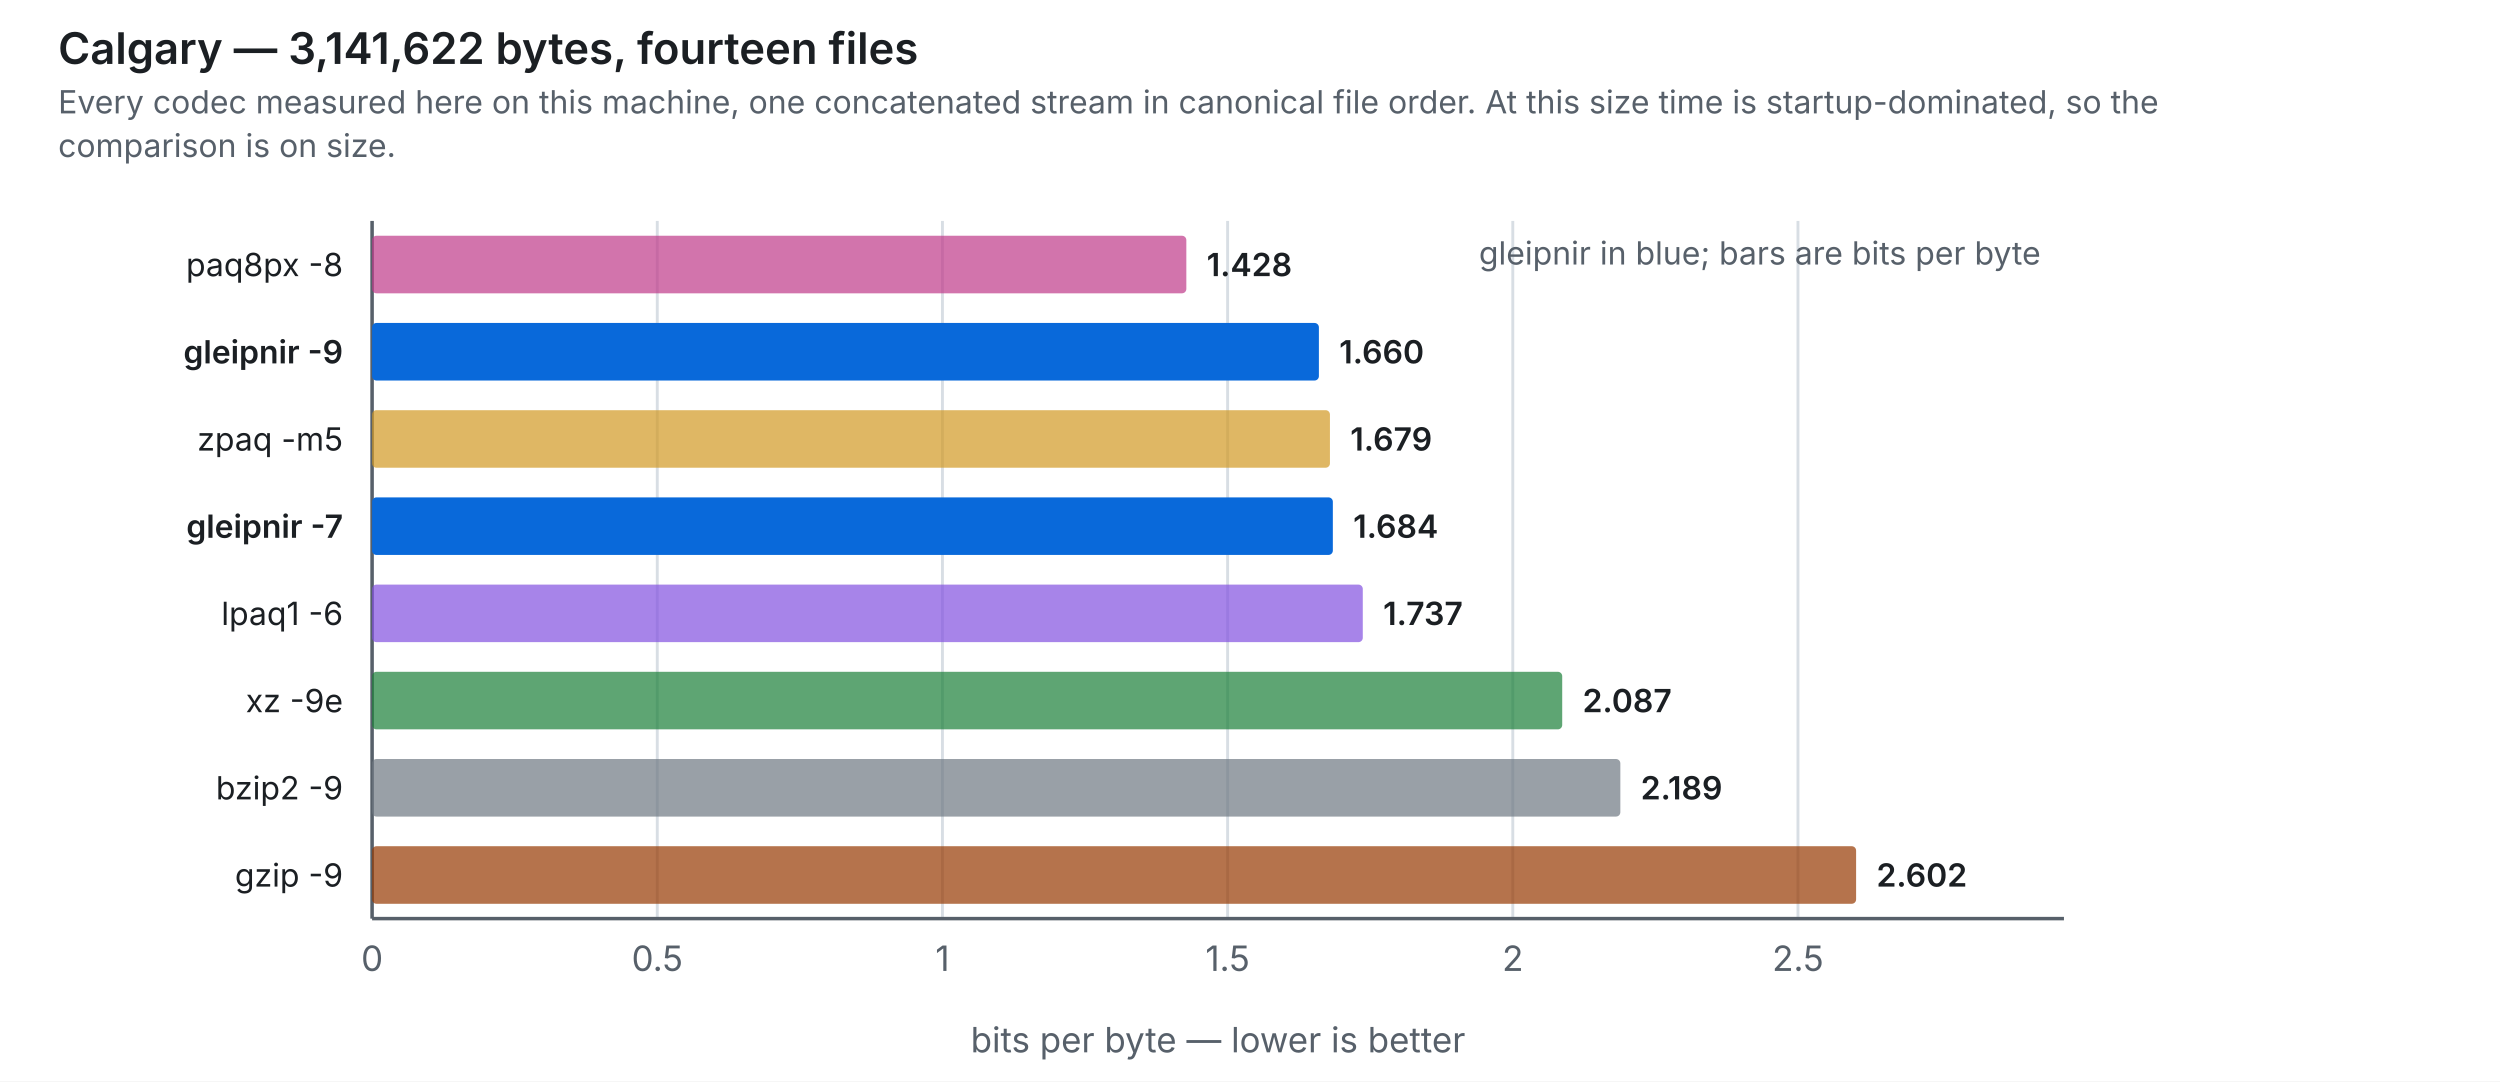
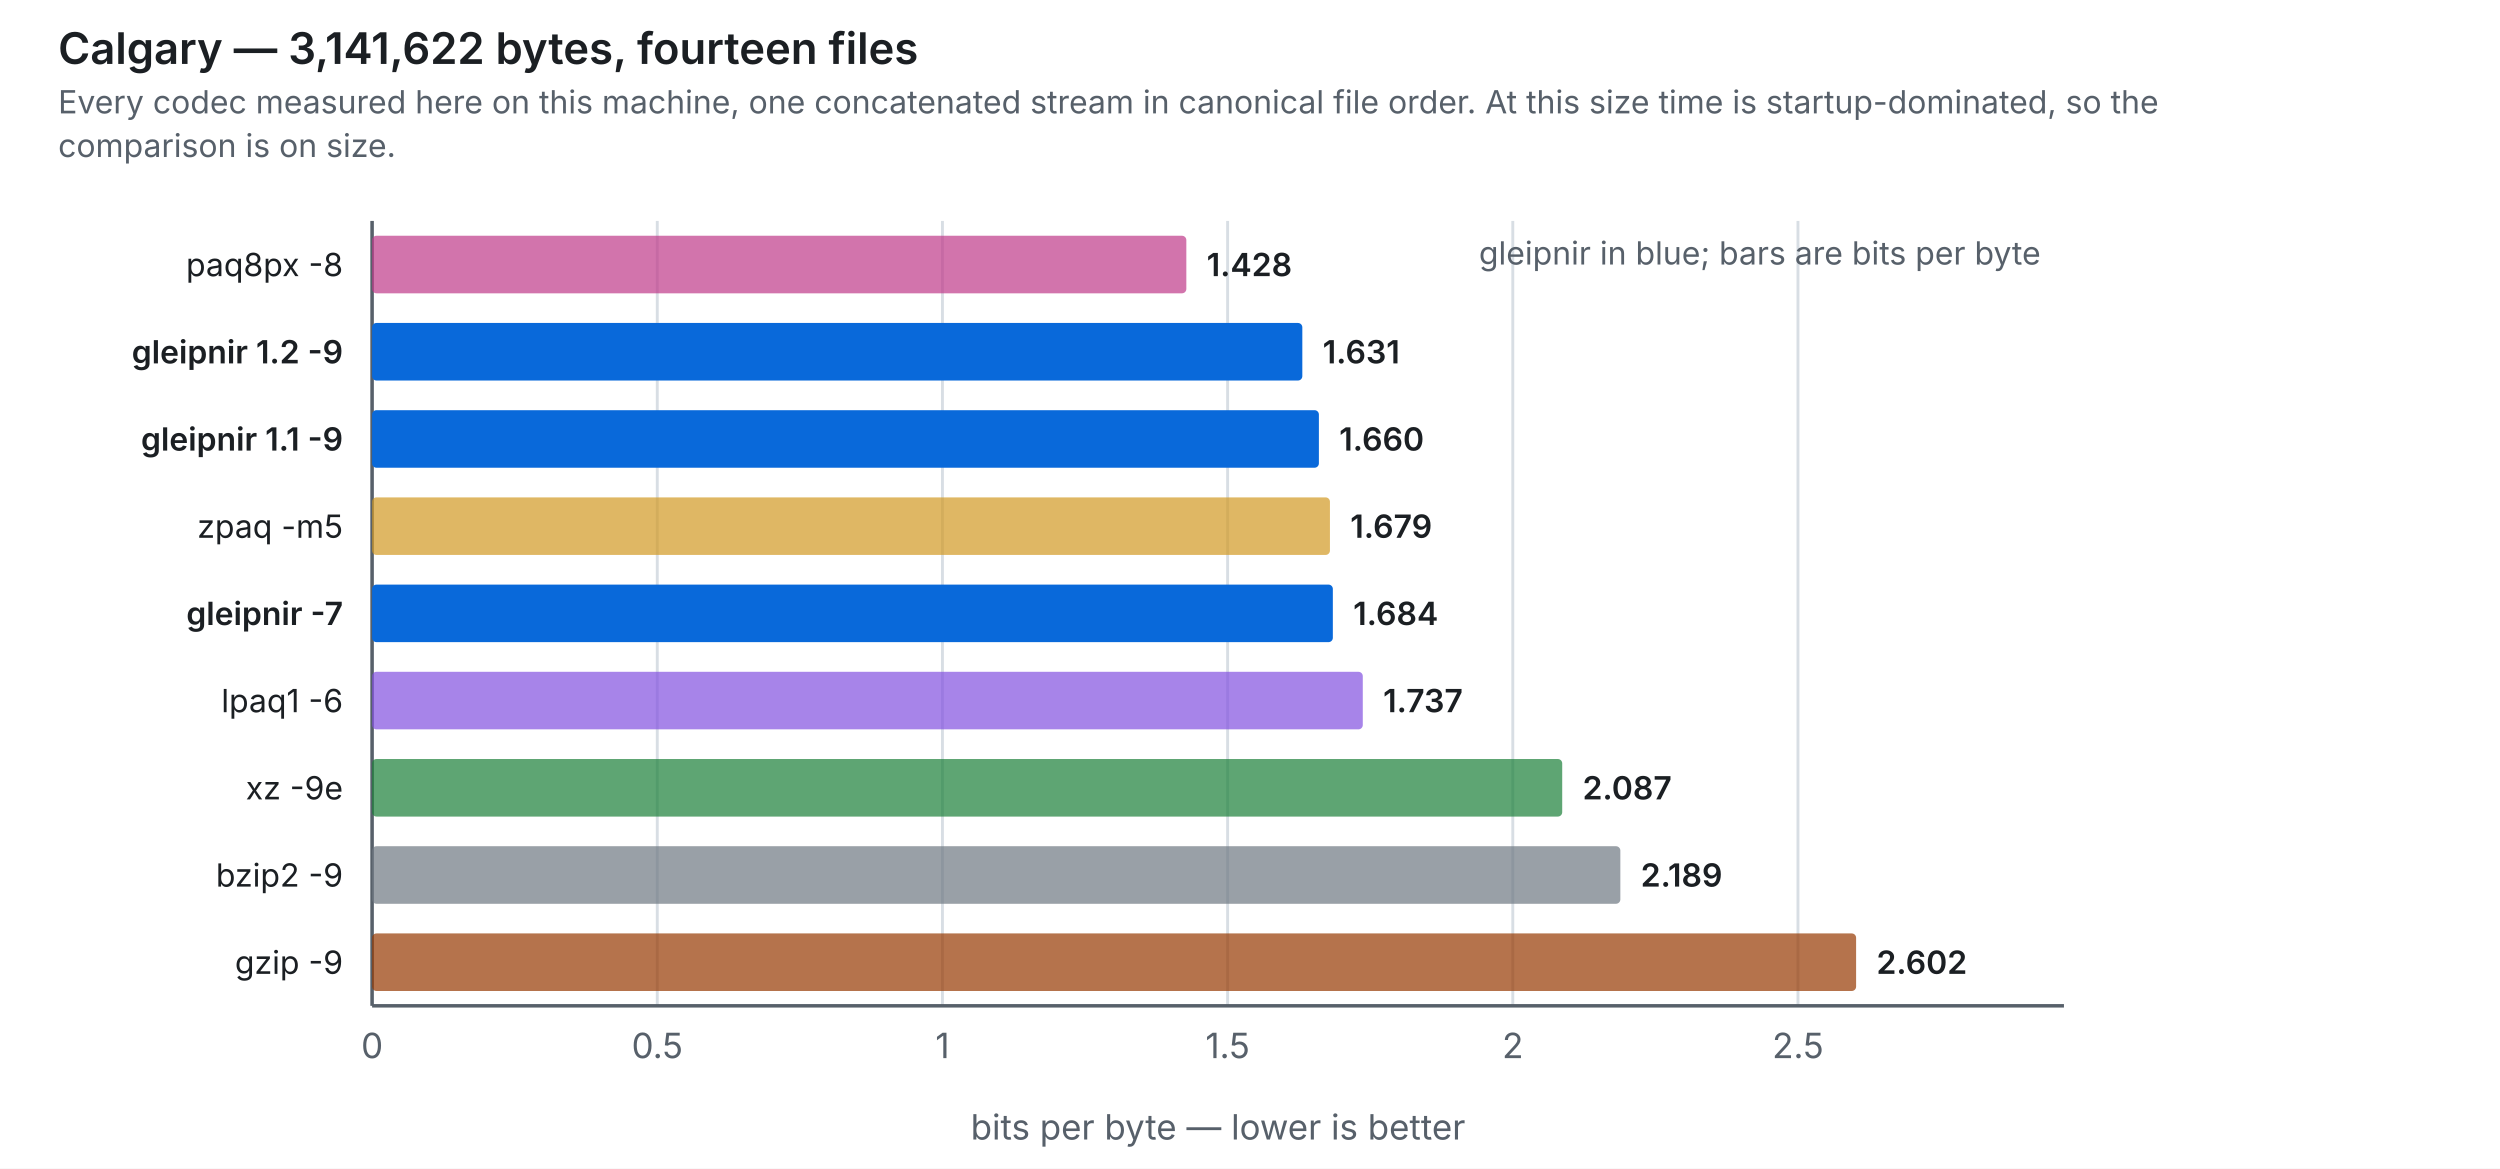
- <svg xmlns="http://www.w3.org/2000/svg" width="860" height="372" viewBox="0 0 860 372" font-family="system-ui">
+ <svg xmlns="http://www.w3.org/2000/svg" width="860" height="402" viewBox="0 0 860 402" font-family="system-ui">
  <style>
  .bg   { fill: #ffffff; }
  .fg   { fill: #1b1f23; }
  .grid { stroke: #d8dee4; stroke-width: 1; }
  .axis { stroke: #57606a; stroke-width: 1.2; }
  .lbl  { fill: #57606a; font: 12px system-ui, -apple-system, Segoe UI, sans-serif; }
  .ttl  { fill: #1b1f23; font: 600 15px system-ui, -apple-system, Segoe UI, sans-serif; }
  .sub  { fill: #57606a; font: 11px system-ui, -apple-system, Segoe UI, sans-serif; }
  .tag  { fill: #1b1f23; font: 11px system-ui, -apple-system, Segoe UI, sans-serif; }
  .tagb { fill: #1b1f23; font: 600 11px system-ui, -apple-system, Segoe UI, sans-serif; }
  .gen  { stroke: #0969da; fill: #0969da; }
  .genl { stroke: #0969da; stroke-width: 2.2; fill: none; }
  .oldl { stroke: #8c959f; stroke-width: 2; fill: none; stroke-dasharray: 5 4; }
  .oldd { stroke: #8c959f; fill: none; stroke-width: 2; }
  @media (prefers-color-scheme: dark) {
    .bg   { fill: #0d1117; }
    .fg   { fill: #e6edf3; }
    .grid { stroke: #30363d; }
    .axis { stroke: #8b949e; }
    .lbl  { fill: #8b949e; }
    .ttl  { fill: #e6edf3; }
    .sub  { fill: #8b949e; }
    .tag  { fill: #e6edf3; }
    .tagb { fill: #e6edf3; }
    .gen  { stroke: #58a6ff; fill: #58a6ff; }
    .genl { stroke: #58a6ff; }
    .oldl { stroke: #6e7681; }
    .oldd { stroke: #6e7681; }
  }
</style>
-   <rect class="bg" width="860" height="372" />
+   <rect class="bg" width="860" height="402" />
  <text class="ttl" x="20" y="22">Calgary — 3,141,622 bytes, fourteen files</text>
  <text class="sub" x="20" y="39">Every codec measured here on this machine, one concatenated stream in canonical file order. At this size time is startup-dominated, so the</text>
  <text class="sub" x="20" y="54">comparison is on size.</text>
-   <text class="lbl" x="419.0" y="362" text-anchor="middle">bits per byte — lower is better</text>
-   <text class="lbl" x="14" y="196.0" text-anchor="middle" transform="rotate(-90 14 196.0)" />
-   <line class="grid" x1="128.0" y1="76" x2="128.0" y2="316" />
-   <text class="lbl" x="128.0" y="334" text-anchor="middle">0</text>
-   <line class="grid" x1="226.1" y1="76" x2="226.1" y2="316" />
-   <text class="lbl" x="226.1" y="334" text-anchor="middle">0.5</text>
-   <line class="grid" x1="324.2" y1="76" x2="324.2" y2="316" />
-   <text class="lbl" x="324.2" y="334" text-anchor="middle">1</text>
-   <line class="grid" x1="422.3" y1="76" x2="422.3" y2="316" />
-   <text class="lbl" x="422.3" y="334" text-anchor="middle">1.5</text>
-   <line class="grid" x1="520.4" y1="76" x2="520.4" y2="316" />
-   <text class="lbl" x="520.4" y="334" text-anchor="middle">2</text>
-   <line class="grid" x1="618.5" y1="76" x2="618.5" y2="316" />
-   <text class="lbl" x="618.5" y="334" text-anchor="middle">2.5</text>
-   <line class="axis" x1="128" y1="76" x2="128" y2="316" />
-   <line class="axis" x1="128" y1="316" x2="710" y2="316" />
+   <text class="lbl" x="419.0" y="392" text-anchor="middle">bits per byte — lower is better</text>
+   <text class="lbl" x="14" y="211.0" text-anchor="middle" transform="rotate(-90 14 211.0)" />
+   <line class="grid" x1="128.0" y1="76" x2="128.0" y2="346" />
+   <text class="lbl" x="128.0" y="364" text-anchor="middle">0</text>
+   <line class="grid" x1="226.1" y1="76" x2="226.1" y2="346" />
+   <text class="lbl" x="226.1" y="364" text-anchor="middle">0.5</text>
+   <line class="grid" x1="324.2" y1="76" x2="324.2" y2="346" />
+   <text class="lbl" x="324.2" y="364" text-anchor="middle">1</text>
+   <line class="grid" x1="422.3" y1="76" x2="422.3" y2="346" />
+   <text class="lbl" x="422.3" y="364" text-anchor="middle">1.5</text>
+   <line class="grid" x1="520.4" y1="76" x2="520.4" y2="346" />
+   <text class="lbl" x="520.4" y="364" text-anchor="middle">2</text>
+   <line class="grid" x1="618.5" y1="76" x2="618.5" y2="346" />
+   <text class="lbl" x="618.5" y="364" text-anchor="middle">2.5</text>
+   <line class="axis" x1="128" y1="76" x2="128" y2="346" />
+   <line class="axis" x1="128" y1="346" x2="710" y2="346" />
  <rect x="128.0" y="81.1" width="280.1" height="19.8" fill="#bf3989" opacity="0.7" rx="1.5" />
  <text class="tag" x="118.0" y="95.0" text-anchor="end">paq8px -8</text>
  <text class="tagb" x="415.1" y="95.0" text-anchor="start" fill="#bf3989">1.428</text>
-   <rect x="128.0" y="111.1" width="325.7" height="19.8" fill="#0969da" opacity="1.0" rx="1.5" />
-   <text class="tagb" x="118.0" y="125.0" text-anchor="end" fill="#0969da">gleipnir -9</text>
-   <text class="tagb" x="460.7" y="125.0" text-anchor="start" fill="#0969da">1.660</text>
-   <rect x="128.0" y="141.1" width="329.5" height="19.8" fill="#d29922" opacity="0.7" rx="1.5" />
-   <text class="tag" x="118.0" y="155.0" text-anchor="end">zpaq -m5</text>
-   <text class="tagb" x="464.5" y="155.0" text-anchor="start" fill="#d29922">1.679</text>
-   <rect x="128.0" y="171.1" width="330.5" height="19.8" fill="#0969da" opacity="1.0" rx="1.5" />
-   <text class="tagb" x="118.0" y="185.0" text-anchor="end" fill="#0969da">gleipnir -7</text>
-   <text class="tagb" x="465.5" y="185.0" text-anchor="start" fill="#0969da">1.684</text>
-   <rect x="128.0" y="201.1" width="340.8" height="19.8" fill="#8250df" opacity="0.7" rx="1.5" />
-   <text class="tag" x="118.0" y="215.0" text-anchor="end">lpaq1 -6</text>
-   <text class="tagb" x="475.8" y="215.0" text-anchor="start" fill="#8250df">1.737</text>
-   <rect x="128.0" y="231.1" width="409.4" height="19.8" fill="#1a7f37" opacity="0.7" rx="1.5" />
-   <text class="tag" x="118.0" y="245.0" text-anchor="end">xz -9e</text>
-   <text class="tagb" x="544.4" y="245.0" text-anchor="start" fill="#1a7f37">2.087</text>
-   <rect x="128.0" y="261.1" width="429.4" height="19.8" fill="#6e7781" opacity="0.7" rx="1.5" />
-   <text class="tag" x="118.0" y="275.0" text-anchor="end">bzip2 -9</text>
-   <text class="tagb" x="564.4" y="275.0" text-anchor="start" fill="#6e7781">2.189</text>
-   <rect x="128.0" y="291.1" width="510.5" height="19.8" fill="#953800" opacity="0.7" rx="1.5" />
-   <text class="tag" x="118.0" y="305.0" text-anchor="end">gzip -9</text>
-   <text class="tagb" x="645.5" y="305.0" text-anchor="start" fill="#953800">2.602</text>
+   <rect x="128.0" y="111.1" width="320.0" height="19.8" fill="#0969da" opacity="1.0" rx="1.5" />
+   <text class="tagb" x="118.0" y="125.0" text-anchor="end" fill="#0969da">gleipnir 1.2 -9</text>
+   <text class="tagb" x="455.0" y="125.0" text-anchor="start" fill="#0969da">1.631</text>
+   <rect x="128.0" y="141.1" width="325.7" height="19.8" fill="#0969da" opacity="1.0" rx="1.5" />
+   <text class="tagb" x="118.0" y="155.0" text-anchor="end" fill="#0969da">gleipnir 1.1 -9</text>
+   <text class="tagb" x="460.7" y="155.0" text-anchor="start" fill="#0969da">1.660</text>
+   <rect x="128.0" y="171.1" width="329.5" height="19.8" fill="#d29922" opacity="0.7" rx="1.5" />
+   <text class="tag" x="118.0" y="185.0" text-anchor="end">zpaq -m5</text>
+   <text class="tagb" x="464.5" y="185.0" text-anchor="start" fill="#d29922">1.679</text>
+   <rect x="128.0" y="201.1" width="330.5" height="19.8" fill="#0969da" opacity="1.0" rx="1.5" />
+   <text class="tagb" x="118.0" y="215.0" text-anchor="end" fill="#0969da">gleipnir -7</text>
+   <text class="tagb" x="465.5" y="215.0" text-anchor="start" fill="#0969da">1.684</text>
+   <rect x="128.0" y="231.1" width="340.8" height="19.8" fill="#8250df" opacity="0.7" rx="1.5" />
+   <text class="tag" x="118.0" y="245.0" text-anchor="end">lpaq1 -6</text>
+   <text class="tagb" x="475.8" y="245.0" text-anchor="start" fill="#8250df">1.737</text>
+   <rect x="128.0" y="261.1" width="409.4" height="19.8" fill="#1a7f37" opacity="0.7" rx="1.5" />
+   <text class="tag" x="118.0" y="275.0" text-anchor="end">xz -9e</text>
+   <text class="tagb" x="544.4" y="275.0" text-anchor="start" fill="#1a7f37">2.087</text>
+   <rect x="128.0" y="291.1" width="429.4" height="19.8" fill="#6e7781" opacity="0.7" rx="1.5" />
+   <text class="tag" x="118.0" y="305.0" text-anchor="end">bzip2 -9</text>
+   <text class="tagb" x="564.4" y="305.0" text-anchor="start" fill="#6e7781">2.189</text>
+   <rect x="128.0" y="321.1" width="510.5" height="19.8" fill="#953800" opacity="0.7" rx="1.5" />
+   <text class="tag" x="118.0" y="335.0" text-anchor="end">gzip -9</text>
+   <text class="tagb" x="645.5" y="335.0" text-anchor="start" fill="#953800">2.602</text>
  <text class="sub" x="702.0" y="91.0" text-anchor="end">gleipnir in blue; bars are bits per byte</text>
</svg>
